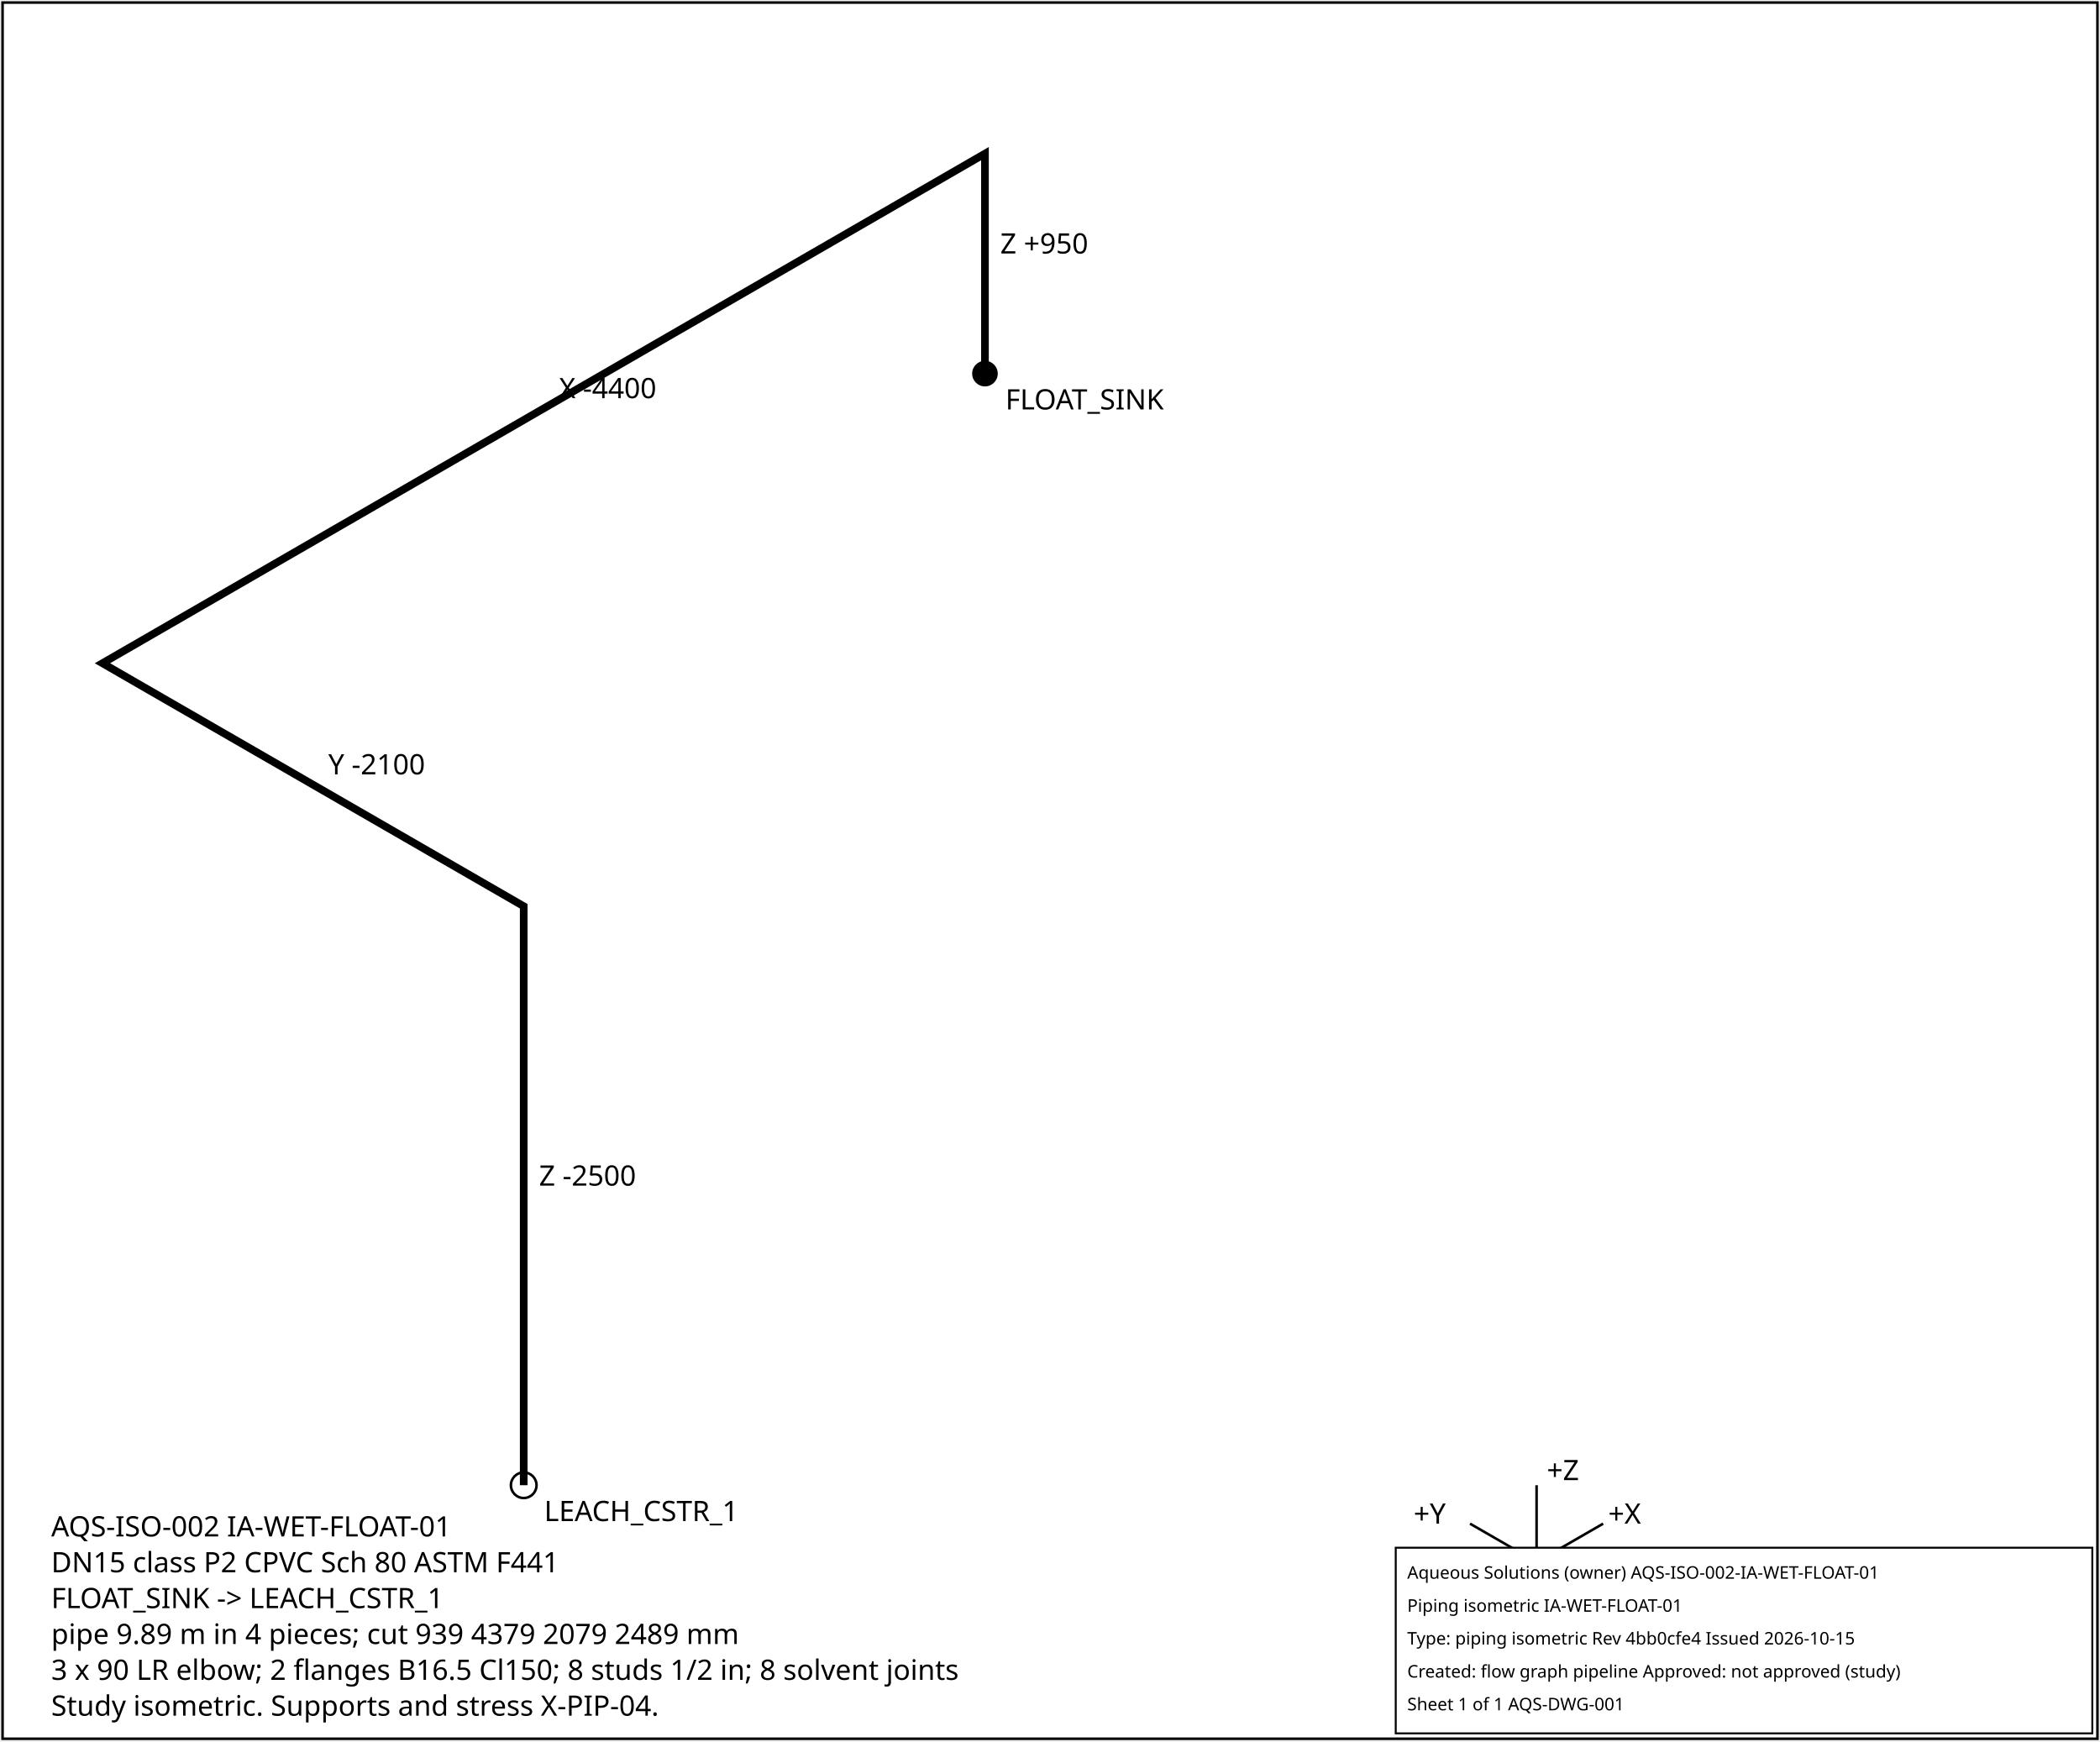
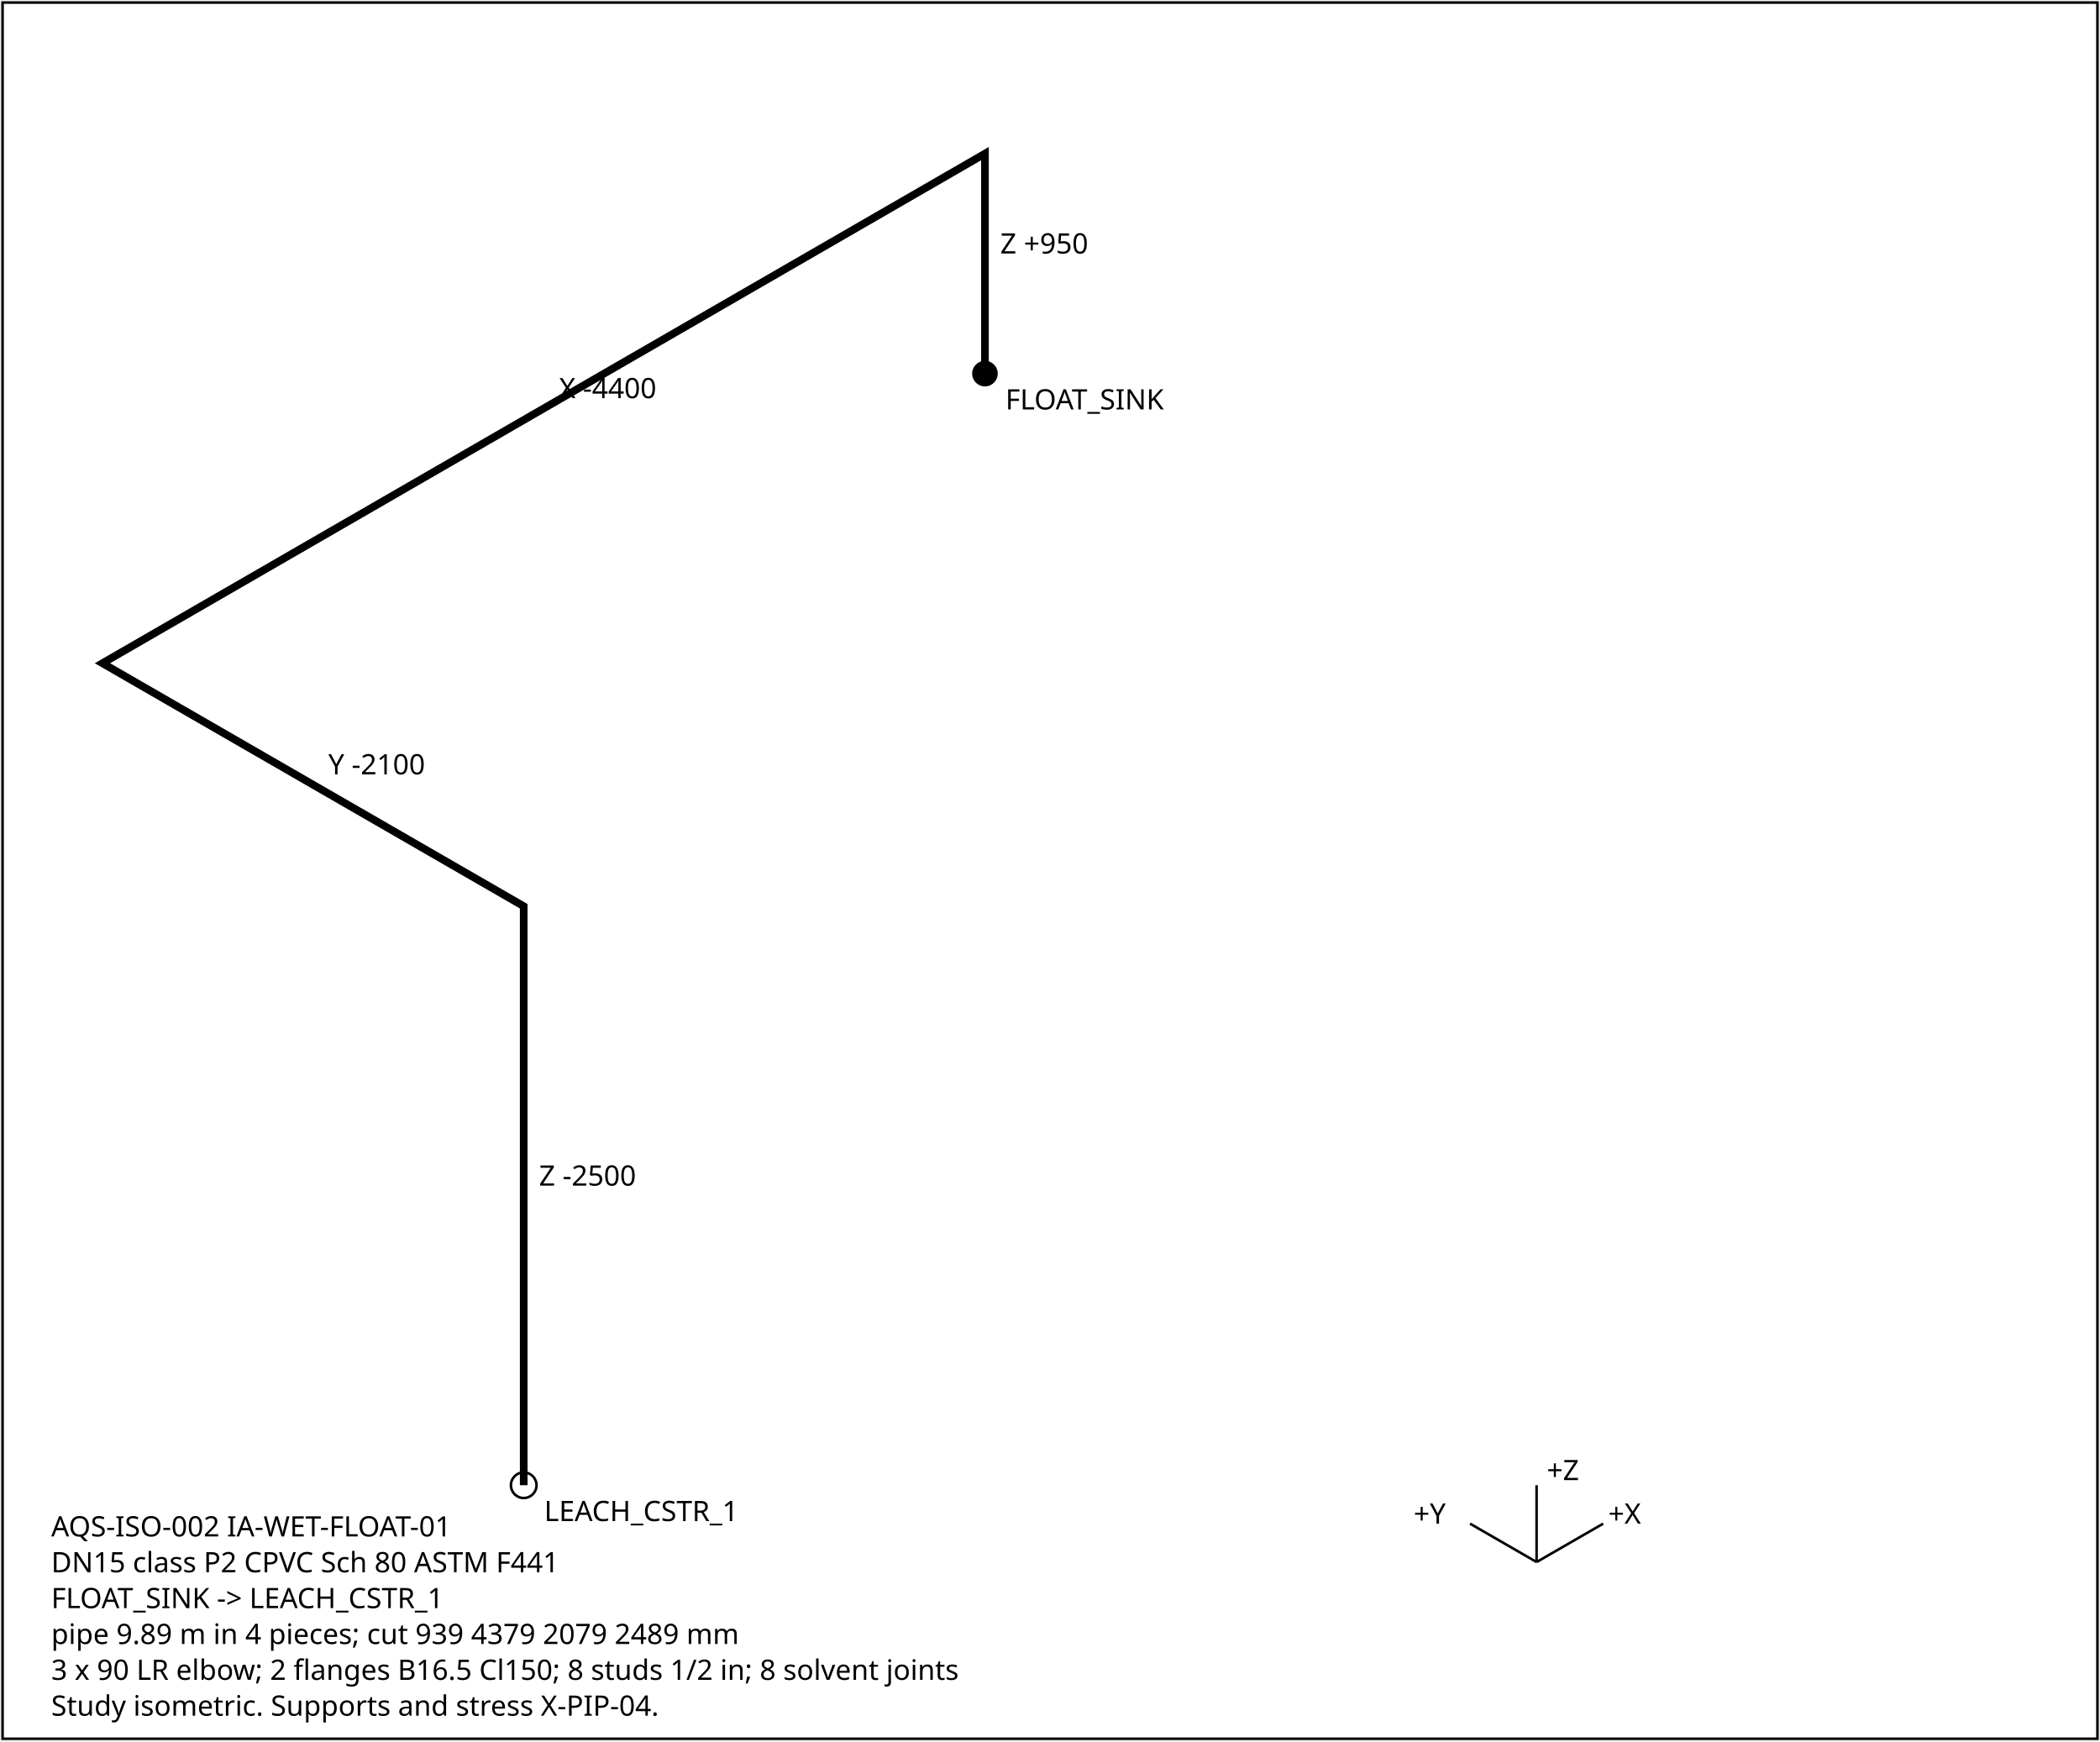
<svg xmlns="http://www.w3.org/2000/svg" width="820" height="680" font-family="sans-serif" font-size="11">
  <rect x="1" y="1" width="818" height="678" fill="white" stroke="black" />
  <polyline points="384.6,145.9 384.6,60.0 40.0,259.0 204.5,353.9 204.5,580.0" fill="none" stroke="black" stroke-width="3" />
  <text x="390.6" y="99.0">Z +950</text>
  <text x="218.3" y="155.5">X -4400</text>
  <text x="128.2" y="302.4">Y -2100</text>
  <text x="210.5" y="463.0">Z -2500</text>
  <circle cx="384.6" cy="145.9" r="5" fill="black" />
  <text x="392.6" y="159.9">FLOAT_SINK</text>
  <circle cx="204.5" cy="580.0" r="5" fill="none" stroke="black" />
  <text x="212.5" y="594.0">LEACH_CSTR_1</text>
  <g transform="translate(600,610)">
    <line x1="0" y1="0" x2="26" y2="-15" stroke="black" />
    <text x="28" y="-15">+X</text>
    <line x1="0" y1="0" x2="-26" y2="-15" stroke="black" />
    <text x="-48" y="-15">+Y</text>
    <line x1="0" y1="0" x2="0" y2="-30" stroke="black" />
    <text x="4" y="-32">+Z</text>
  </g>
  <text x="20" y="600">AQS-ISO-002  IA-WET-FLOAT-01</text>
  <text x="20" y="614">DN15  class P2  CPVC Sch 80 ASTM F441</text>
  <text x="20" y="628">FLOAT_SINK -&gt; LEACH_CSTR_1</text>
  <text x="20" y="642">pipe 9.89 m in 4 pieces; cut 939 4379 2079 2489 mm</text>
  <text x="20" y="656">3 x 90 LR elbow; 2 flanges B16.5 Cl150; 8 studs 1/2 in; 8 solvent joints</text>
  <text x="20" y="670">Study isometric. Supports and stress X-PIP-04.</text>
-   <g id="aqs-title-block">
-     <rect x="545.0" y="604.4" width="272.0" height="72.5" fill="white" stroke="black" stroke-width="0.76" />
-     <text x="549.5" y="616.5" font-family="sans-serif" font-size="6.8">Aqueous Solutions (owner)   AQS-ISO-002-IA-WET-FLOAT-01</text>
-     <text x="549.5" y="629.4" font-family="sans-serif" font-size="6.8">Piping isometric IA-WET-FLOAT-01</text>
-     <text x="549.5" y="642.2" font-family="sans-serif" font-size="6.8">Type: piping isometric   Rev 4bb0cfe4   Issued 2026-10-15</text>
-     <text x="549.5" y="655.1" font-family="sans-serif" font-size="6.8">Created: flow graph pipeline   Approved: not approved (study)</text>
-     <text x="549.5" y="667.9" font-family="sans-serif" font-size="6.8">Sheet 1 of 1   AQS-DWG-001</text>
-   </g>
</svg>
